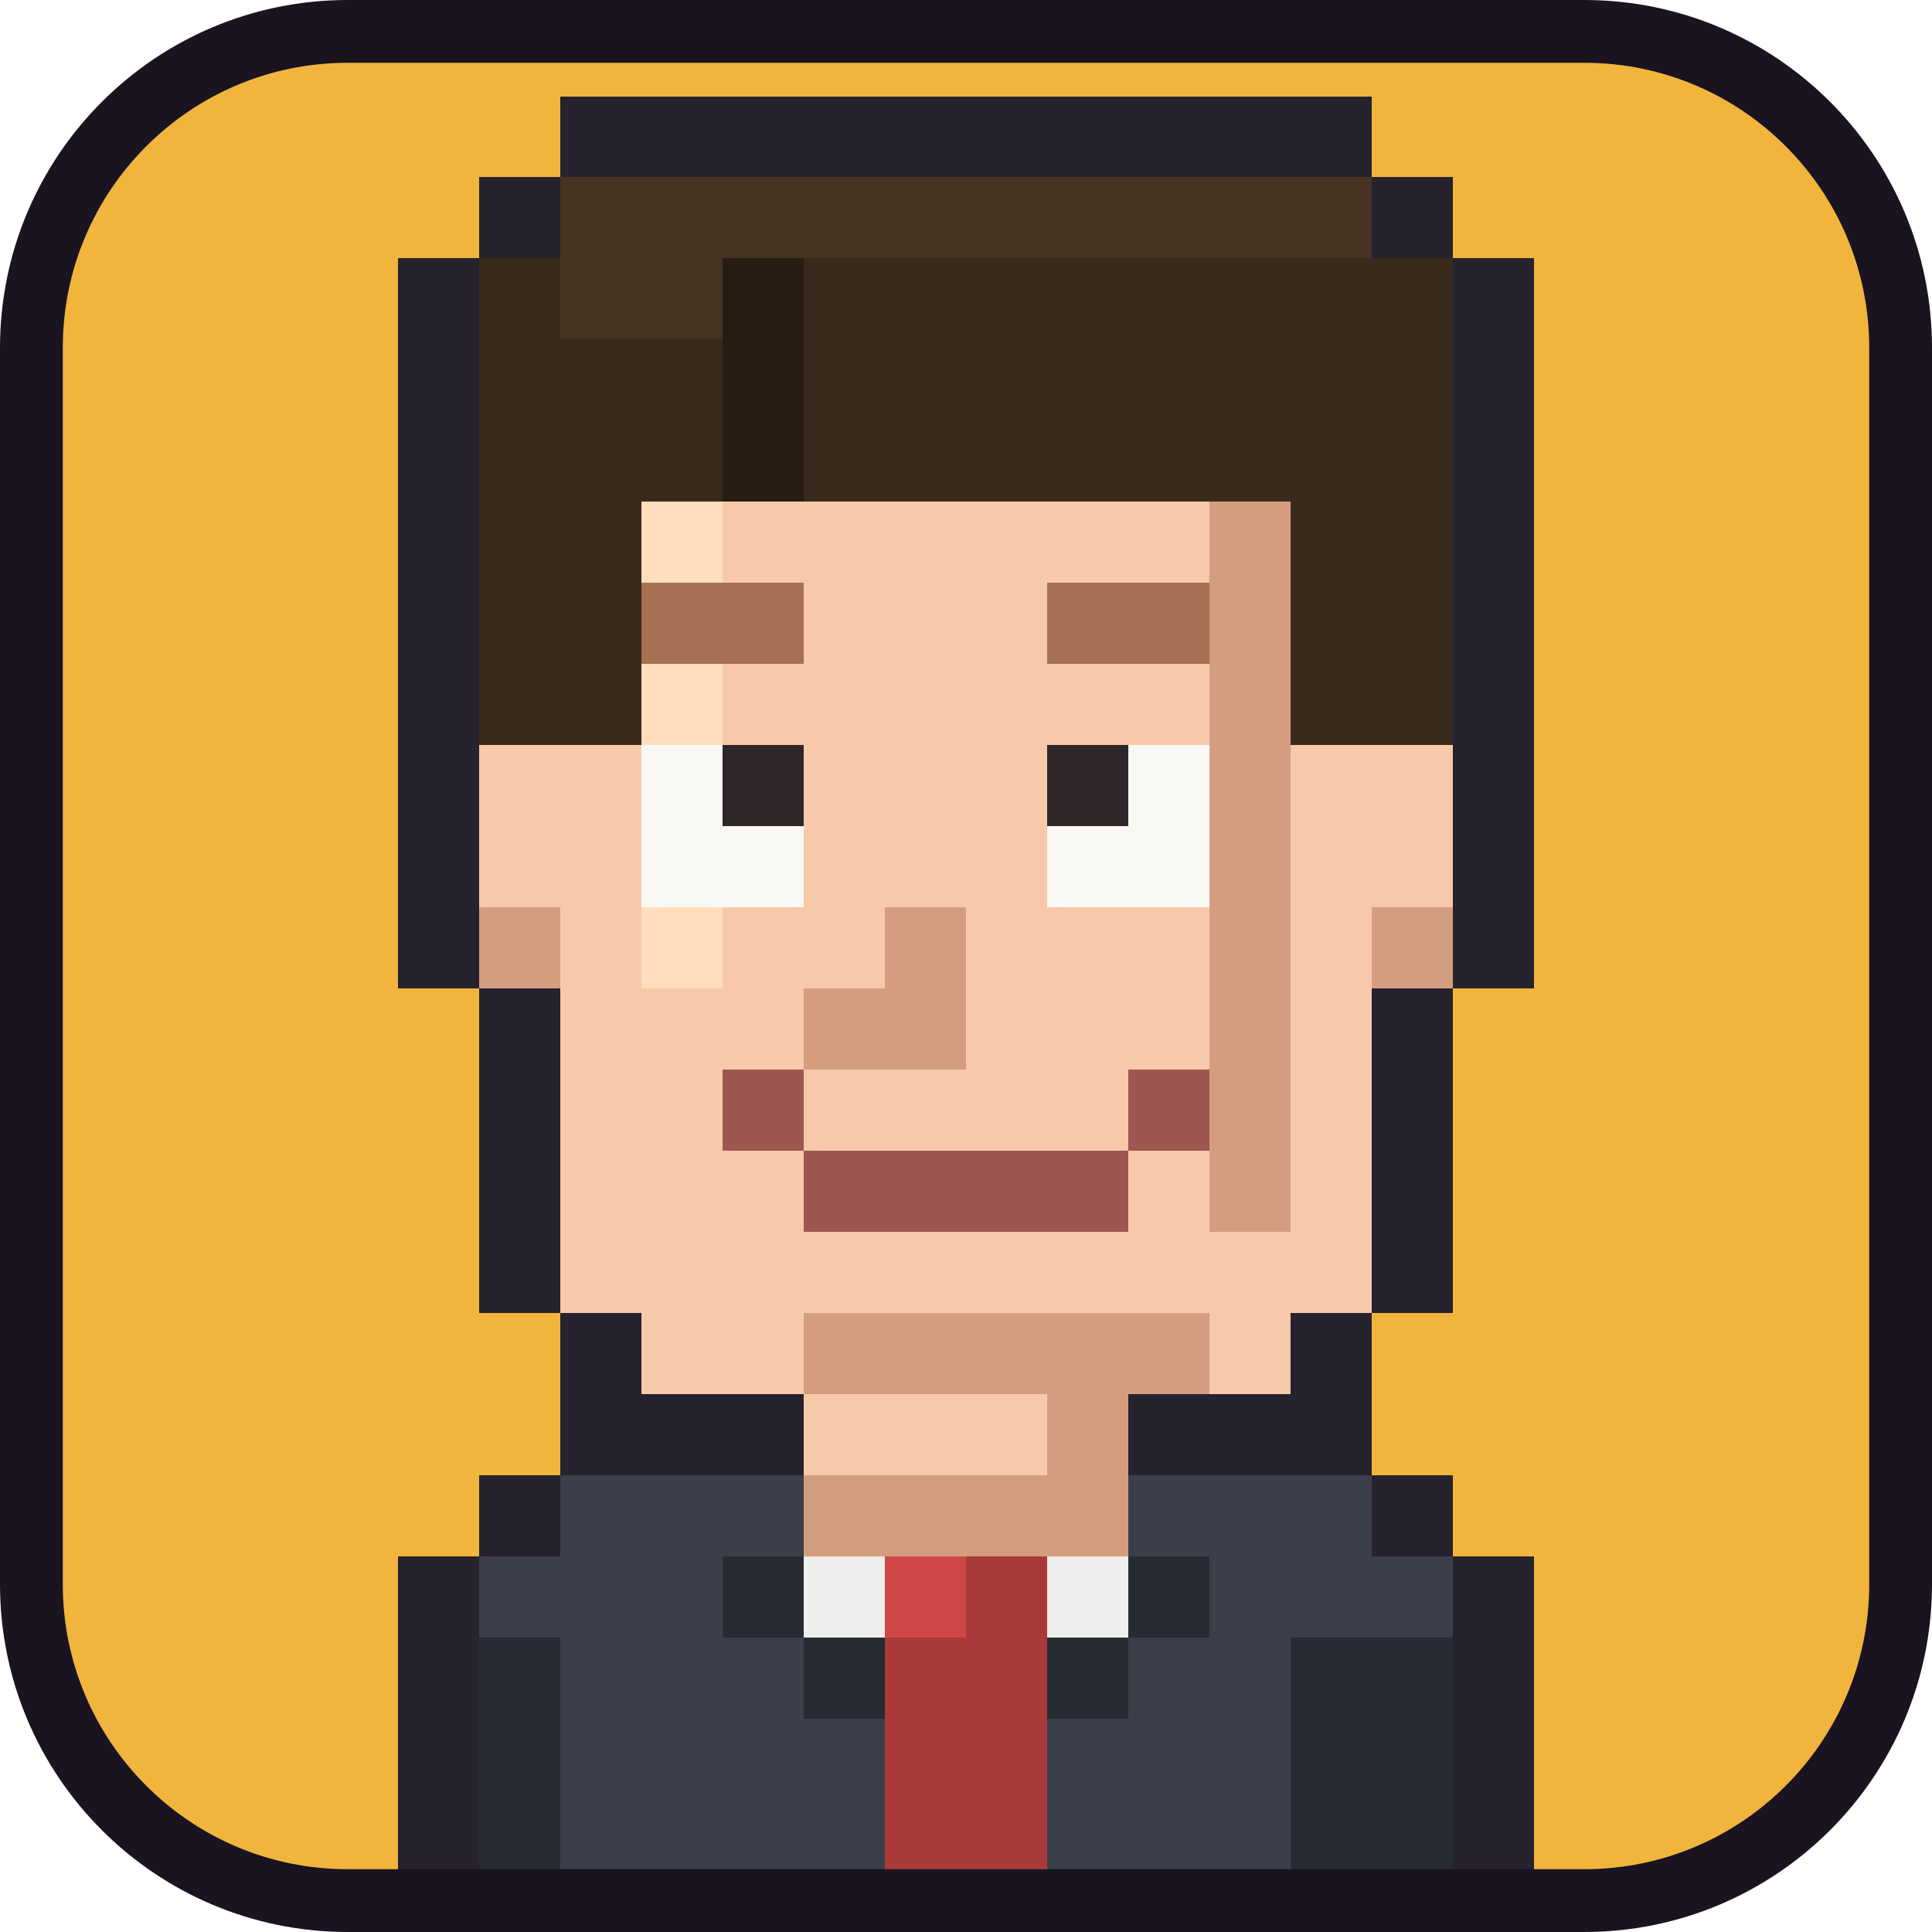
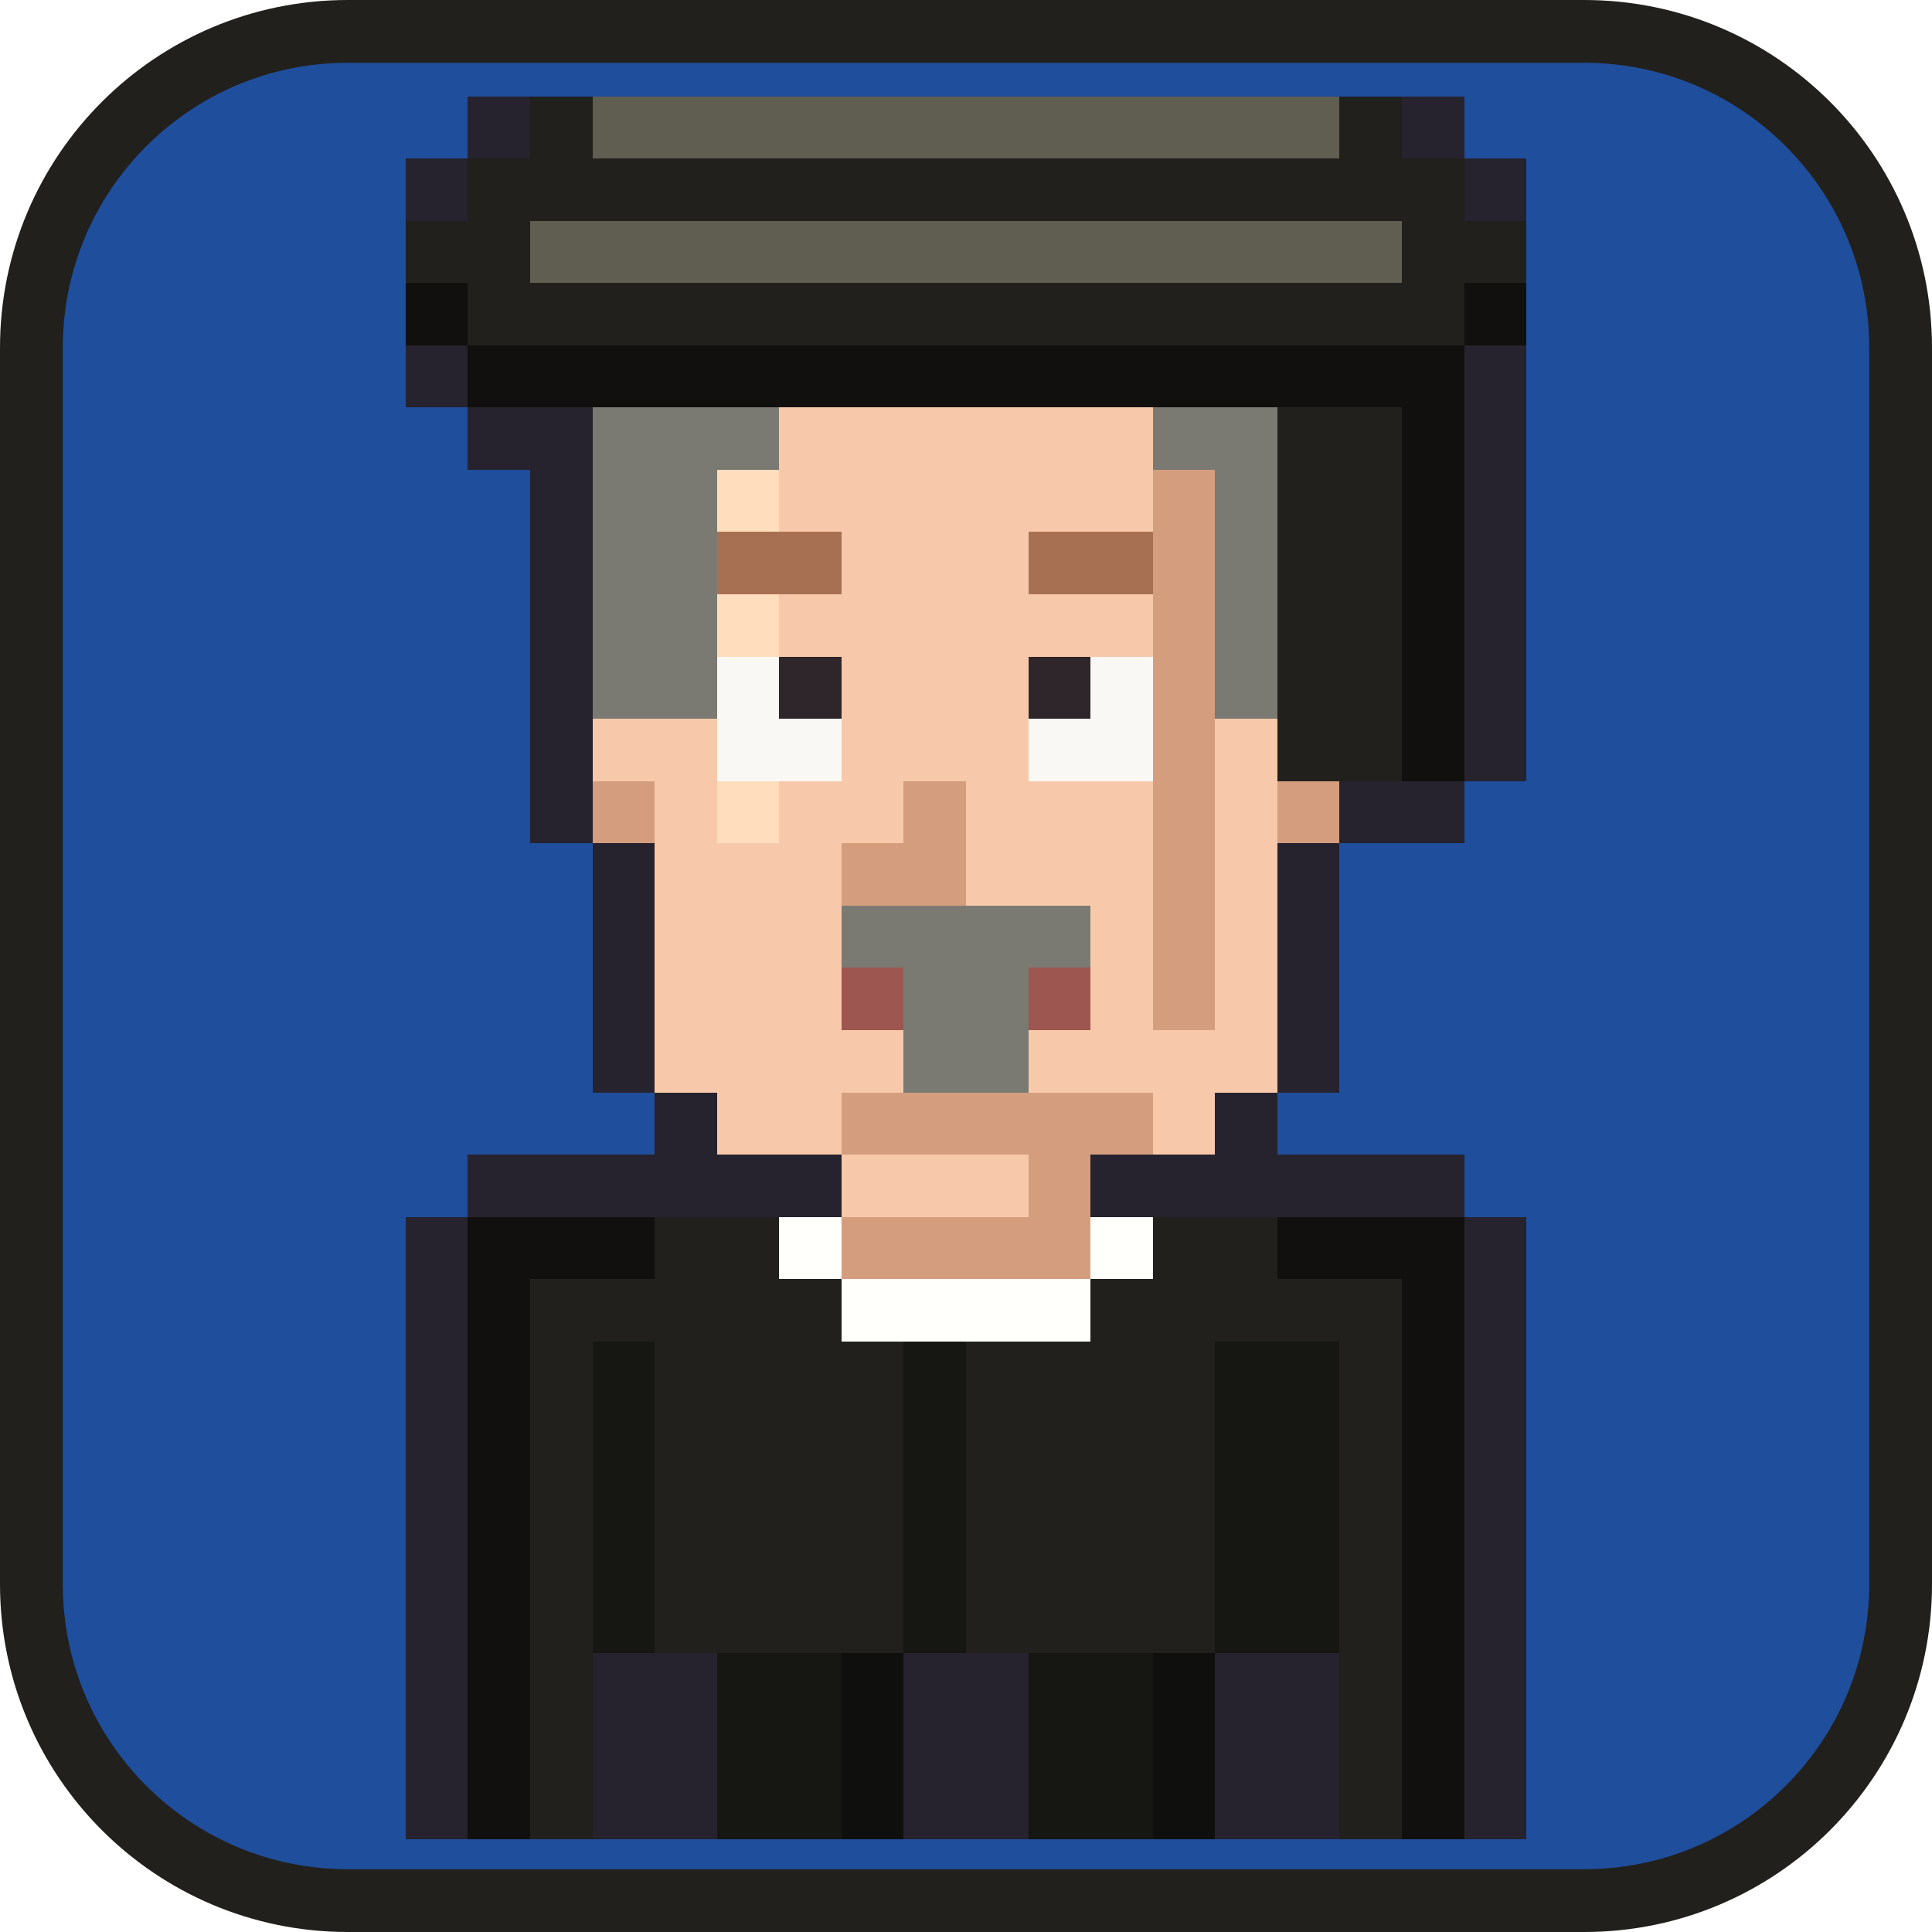
<svg xmlns="http://www.w3.org/2000/svg" width="1024" height="1024" viewBox="0 0 1024 1024" shape-rendering="crispEdges">
  <defs>
    <clipPath id="tile">
      <rect x="16.64" y="16.64" width="990.72" height="990.72" rx="167.68" />
    </clipPath>
  </defs>
  <g clip-path="url(#tile)">
-     <rect x="16.64" y="16.64" width="990.72" height="990.72" fill="#F1B53D" />
-     <rect x="297" y="51" width="430" height="43" fill="#26222E" />
-     <rect x="254" y="94" width="43" height="43" fill="#26222E" />
-     <rect x="297" y="94" width="430" height="43" fill="#473322" />
-     <rect x="727" y="94" width="43" height="43" fill="#26222E" />
-     <rect x="211" y="137" width="43" height="43" fill="#26222E" />
-     <rect x="254" y="137" width="43" height="43" fill="#3A2A1C" />
-     <rect x="297" y="137" width="86" height="43" fill="#473322" />
-     <rect x="383" y="137" width="43" height="43" fill="#271D13" />
-     <rect x="426" y="137" width="344" height="43" fill="#3A2A1C" />
-     <rect x="770" y="137" width="43" height="43" fill="#26222E" />
-     <rect x="211" y="180" width="43" height="43" fill="#26222E" />
-     <rect x="254" y="180" width="129" height="43" fill="#3A2A1C" />
-     <rect x="383" y="180" width="43" height="43" fill="#271D13" />
-     <rect x="426" y="180" width="344" height="43" fill="#3A2A1C" />
-     <rect x="770" y="180" width="43" height="43" fill="#26222E" />
-     <rect x="211" y="223" width="43" height="43" fill="#26222E" />
-     <rect x="254" y="223" width="129" height="43" fill="#3A2A1C" />
-     <rect x="383" y="223" width="43" height="43" fill="#271D13" />
-     <rect x="426" y="223" width="344" height="43" fill="#3A2A1C" />
-     <rect x="770" y="223" width="43" height="43" fill="#26222E" />
-     <rect x="211" y="266" width="43" height="43" fill="#26222E" />
-     <rect x="254" y="266" width="86" height="43" fill="#3A2A1C" />
-     <rect x="340" y="266" width="43" height="43" fill="#FFDDBD" />
-     <rect x="383" y="266" width="258" height="43" fill="#F7C9AA" />
-     <rect x="641" y="266" width="43" height="43" fill="#D49E7E" />
-     <rect x="684" y="266" width="86" height="43" fill="#3A2A1C" />
-     <rect x="770" y="266" width="43" height="43" fill="#26222E" />
-     <rect x="211" y="309" width="43" height="43" fill="#26222E" />
-     <rect x="254" y="309" width="86" height="43" fill="#3A2A1C" />
-     <rect x="340" y="309" width="86" height="43" fill="#A87052" />
-     <rect x="426" y="309" width="129" height="43" fill="#F7C9AA" />
-     <rect x="555" y="309" width="86" height="43" fill="#A87052" />
-     <rect x="641" y="309" width="43" height="43" fill="#D49E7E" />
-     <rect x="684" y="309" width="86" height="43" fill="#3A2A1C" />
-     <rect x="770" y="309" width="43" height="43" fill="#26222E" />
-     <rect x="211" y="352" width="43" height="43" fill="#26222E" />
-     <rect x="254" y="352" width="86" height="43" fill="#3A2A1C" />
-     <rect x="340" y="352" width="43" height="43" fill="#FFDDBD" />
-     <rect x="383" y="352" width="258" height="43" fill="#F7C9AA" />
-     <rect x="641" y="352" width="43" height="43" fill="#D49E7E" />
-     <rect x="684" y="352" width="86" height="43" fill="#3A2A1C" />
-     <rect x="770" y="352" width="43" height="43" fill="#26222E" />
-     <rect x="211" y="395" width="43" height="43" fill="#26222E" />
-     <rect x="254" y="395" width="86" height="43" fill="#F7C9AA" />
-     <rect x="340" y="395" width="43" height="43" fill="#FAF8F4" />
-     <rect x="383" y="395" width="43" height="43" fill="#2E262A" />
-     <rect x="426" y="395" width="129" height="43" fill="#F7C9AA" />
-     <rect x="555" y="395" width="43" height="43" fill="#2E262A" />
-     <rect x="598" y="395" width="43" height="43" fill="#FAF8F4" />
-     <rect x="641" y="395" width="43" height="43" fill="#D49E7E" />
-     <rect x="684" y="395" width="86" height="43" fill="#F7C9AA" />
-     <rect x="770" y="395" width="43" height="43" fill="#26222E" />
-     <rect x="211" y="438" width="43" height="43" fill="#26222E" />
-     <rect x="254" y="438" width="86" height="43" fill="#F7C9AA" />
-     <rect x="340" y="438" width="86" height="43" fill="#FAF8F4" />
-     <rect x="426" y="438" width="129" height="43" fill="#F7C9AA" />
-     <rect x="555" y="438" width="86" height="43" fill="#FAF8F4" />
-     <rect x="641" y="438" width="43" height="43" fill="#D49E7E" />
-     <rect x="684" y="438" width="86" height="43" fill="#F7C9AA" />
-     <rect x="770" y="438" width="43" height="43" fill="#26222E" />
-     <rect x="211" y="481" width="43" height="43" fill="#26222E" />
-     <rect x="254" y="481" width="43" height="43" fill="#D49E7E" />
-     <rect x="297" y="481" width="43" height="43" fill="#F7C9AA" />
-     <rect x="340" y="481" width="43" height="43" fill="#FFDDBD" />
-     <rect x="383" y="481" width="86" height="43" fill="#F7C9AA" />
-     <rect x="469" y="481" width="43" height="43" fill="#D49E7E" />
-     <rect x="512" y="481" width="129" height="43" fill="#F7C9AA" />
-     <rect x="641" y="481" width="43" height="43" fill="#D49E7E" />
-     <rect x="684" y="481" width="43" height="43" fill="#F7C9AA" />
-     <rect x="727" y="481" width="43" height="43" fill="#D49E7E" />
-     <rect x="770" y="481" width="43" height="43" fill="#26222E" />
-     <rect x="254" y="524" width="43" height="43" fill="#26222E" />
-     <rect x="297" y="524" width="129" height="43" fill="#F7C9AA" />
-     <rect x="426" y="524" width="86" height="43" fill="#D49E7E" />
-     <rect x="512" y="524" width="129" height="43" fill="#F7C9AA" />
-     <rect x="641" y="524" width="43" height="43" fill="#D49E7E" />
-     <rect x="684" y="524" width="43" height="43" fill="#F7C9AA" />
-     <rect x="727" y="524" width="43" height="43" fill="#26222E" />
-     <rect x="254" y="567" width="43" height="43" fill="#26222E" />
-     <rect x="297" y="567" width="86" height="43" fill="#F7C9AA" />
-     <rect x="383" y="567" width="43" height="43" fill="#9E5650" />
-     <rect x="426" y="567" width="172" height="43" fill="#F7C9AA" />
-     <rect x="598" y="567" width="43" height="43" fill="#9E5650" />
-     <rect x="641" y="567" width="43" height="43" fill="#D49E7E" />
-     <rect x="684" y="567" width="43" height="43" fill="#F7C9AA" />
-     <rect x="727" y="567" width="43" height="43" fill="#26222E" />
-     <rect x="254" y="610" width="43" height="43" fill="#26222E" />
-     <rect x="297" y="610" width="129" height="43" fill="#F7C9AA" />
-     <rect x="426" y="610" width="172" height="43" fill="#9E5650" />
-     <rect x="598" y="610" width="43" height="43" fill="#F7C9AA" />
-     <rect x="641" y="610" width="43" height="43" fill="#D49E7E" />
-     <rect x="684" y="610" width="43" height="43" fill="#F7C9AA" />
-     <rect x="727" y="610" width="43" height="43" fill="#26222E" />
-     <rect x="254" y="653" width="43" height="43" fill="#26222E" />
-     <rect x="297" y="653" width="430" height="43" fill="#F7C9AA" />
-     <rect x="727" y="653" width="43" height="43" fill="#26222E" />
-     <rect x="297" y="696" width="43" height="43" fill="#26222E" />
-     <rect x="340" y="696" width="86" height="43" fill="#F7C9AA" />
-     <rect x="426" y="696" width="215" height="43" fill="#D49E7E" />
-     <rect x="641" y="696" width="43" height="43" fill="#F7C9AA" />
-     <rect x="684" y="696" width="43" height="43" fill="#26222E" />
-     <rect x="297" y="739" width="129" height="43" fill="#26222E" />
-     <rect x="426" y="739" width="129" height="43" fill="#F7C9AA" />
-     <rect x="555" y="739" width="43" height="43" fill="#D49E7E" />
-     <rect x="598" y="739" width="129" height="43" fill="#26222E" />
-     <rect x="254" y="782" width="43" height="43" fill="#26222E" />
-     <rect x="297" y="782" width="129" height="43" fill="#3A3F4A" />
-     <rect x="426" y="782" width="172" height="43" fill="#D49E7E" />
-     <rect x="598" y="782" width="129" height="43" fill="#3A3F4A" />
-     <rect x="727" y="782" width="43" height="43" fill="#26222E" />
-     <rect x="211" y="825" width="43" height="43" fill="#26222E" />
-     <rect x="254" y="825" width="129" height="43" fill="#3A3F4A" />
-     <rect x="383" y="825" width="43" height="43" fill="#272B32" />
-     <rect x="426" y="825" width="43" height="43" fill="#EEEEEC" />
-     <rect x="469" y="825" width="43" height="43" fill="#CF4747" />
-     <rect x="512" y="825" width="43" height="43" fill="#AA3A3A" />
-     <rect x="555" y="825" width="43" height="43" fill="#EEEEEC" />
-     <rect x="598" y="825" width="43" height="43" fill="#272B32" />
-     <rect x="641" y="825" width="129" height="43" fill="#3A3F4A" />
-     <rect x="770" y="825" width="43" height="43" fill="#26222E" />
-     <rect x="211" y="868" width="43" height="43" fill="#26222E" />
-     <rect x="254" y="868" width="43" height="43" fill="#272B32" />
-     <rect x="297" y="868" width="129" height="43" fill="#3A3F4A" />
-     <rect x="426" y="868" width="43" height="43" fill="#272B32" />
-     <rect x="469" y="868" width="86" height="43" fill="#AA3A3A" />
-     <rect x="555" y="868" width="43" height="43" fill="#272B32" />
-     <rect x="598" y="868" width="86" height="43" fill="#3A3F4A" />
-     <rect x="684" y="868" width="86" height="43" fill="#272B32" />
-     <rect x="770" y="868" width="43" height="43" fill="#26222E" />
-     <rect x="211" y="911" width="43" height="43" fill="#26222E" />
-     <rect x="254" y="911" width="43" height="43" fill="#272B32" />
-     <rect x="297" y="911" width="172" height="43" fill="#3A3F4A" />
-     <rect x="469" y="911" width="86" height="43" fill="#AA3A3A" />
-     <rect x="555" y="911" width="129" height="43" fill="#3A3F4A" />
-     <rect x="684" y="911" width="86" height="43" fill="#272B32" />
-     <rect x="770" y="911" width="43" height="43" fill="#26222E" />
-     <rect x="211" y="954" width="43" height="43" fill="#26222E" />
-     <rect x="254" y="954" width="43" height="43" fill="#272B32" />
-     <rect x="297" y="954" width="172" height="43" fill="#3A3F4A" />
-     <rect x="469" y="954" width="86" height="43" fill="#AA3A3A" />
-     <rect x="555" y="954" width="129" height="43" fill="#3A3F4A" />
-     <rect x="684" y="954" width="86" height="43" fill="#272B32" />
-     <rect x="770" y="954" width="43" height="43" fill="#26222E" />
-     <rect x="211" y="997" width="43" height="43" fill="#26222E" />
-     <rect x="254" y="997" width="43" height="43" fill="#272B32" />
-     <rect x="297" y="997" width="172" height="43" fill="#3A3F4A" />
-     <rect x="469" y="997" width="86" height="43" fill="#AA3A3A" />
-     <rect x="555" y="997" width="129" height="43" fill="#3A3F4A" />
-     <rect x="684" y="997" width="86" height="43" fill="#272B32" />
-     <rect x="770" y="997" width="43" height="43" fill="#26222E" />
-     <rect x="211" y="1040" width="43" height="43" fill="#26222E" />
-     <rect x="254" y="1040" width="43" height="43" fill="#272B32" />
-     <rect x="297" y="1040" width="172" height="43" fill="#3A3F4A" />
-     <rect x="469" y="1040" width="86" height="43" fill="#AA3A3A" />
-     <rect x="555" y="1040" width="129" height="43" fill="#3A3F4A" />
-     <rect x="684" y="1040" width="86" height="43" fill="#272B32" />
-     <rect x="770" y="1040" width="43" height="43" fill="#26222E" />
-     <rect x="254" y="1083" width="86" height="43" fill="#26222E" />
-     <rect x="340" y="1083" width="86" height="43" fill="#272B32" />
-     <rect x="426" y="1083" width="43" height="43" fill="#1B1D22" />
-     <rect x="469" y="1083" width="86" height="43" fill="#26222E" />
-     <rect x="555" y="1083" width="86" height="43" fill="#272B32" />
-     <rect x="641" y="1083" width="43" height="43" fill="#1B1D22" />
-     <rect x="684" y="1083" width="86" height="43" fill="#26222E" />
-     <rect x="297" y="1126" width="43" height="43" fill="#26222E" />
-     <rect x="340" y="1126" width="86" height="43" fill="#272B32" />
-     <rect x="426" y="1126" width="43" height="43" fill="#1B1D22" />
-     <rect x="469" y="1126" width="86" height="43" fill="#26222E" />
-     <rect x="555" y="1126" width="86" height="43" fill="#272B32" />
-     <rect x="641" y="1126" width="43" height="43" fill="#1B1D22" />
-     <rect x="684" y="1126" width="43" height="43" fill="#26222E" />
-     <rect x="297" y="1169" width="43" height="43" fill="#26222E" />
-     <rect x="340" y="1169" width="86" height="43" fill="#272B32" />
-     <rect x="426" y="1169" width="43" height="43" fill="#1B1D22" />
-     <rect x="469" y="1169" width="86" height="43" fill="#26222E" />
-     <rect x="555" y="1169" width="86" height="43" fill="#272B32" />
-     <rect x="641" y="1169" width="43" height="43" fill="#1B1D22" />
-     <rect x="684" y="1169" width="43" height="43" fill="#26222E" />
+     <rect x="16.64" y="16.64" width="990.72" height="990.72" fill="#1F4E9C" />
+     <rect x="248" y="51" width="33" height="33" fill="#26222E" />
+     <rect x="281" y="51" width="33" height="33" fill="#21201C" />
+     <rect x="314" y="51" width="396" height="33" fill="#605D51" />
+     <rect x="710" y="51" width="33" height="33" fill="#21201C" />
+     <rect x="743" y="51" width="33" height="33" fill="#26222E" />
+     <rect x="809" y="51" width="0" height="33" fill="#26222E" />
+     <rect x="215" y="84" width="33" height="33" fill="#26222E" />
+     <rect x="248" y="84" width="528" height="33" fill="#21201C" />
+     <rect x="776" y="84" width="33" height="33" fill="#26222E" />
+     <rect x="809" y="84" width="0" height="33" fill="#21201C" />
+     <rect x="215" y="117" width="66" height="33" fill="#21201C" />
+     <rect x="281" y="117" width="462" height="33" fill="#605D51" />
+     <rect x="743" y="117" width="66" height="33" fill="#21201C" />
+     <rect x="809" y="117" width="0" height="33" fill="#11100E" />
+     <rect x="215" y="150" width="33" height="33" fill="#11100E" />
+     <rect x="248" y="150" width="528" height="33" fill="#21201C" />
+     <rect x="776" y="150" width="33" height="33" fill="#11100E" />
+     <rect x="809" y="150" width="0" height="33" fill="#26222E" />
+     <rect x="215" y="183" width="33" height="33" fill="#26222E" />
+     <rect x="248" y="183" width="528" height="33" fill="#11100E" />
+     <rect x="776" y="183" width="33" height="33" fill="#26222E" />
+     <rect x="248" y="216" width="66" height="33" fill="#26222E" />
+     <rect x="314" y="216" width="99" height="33" fill="#7A7A72" />
+     <rect x="413" y="216" width="198" height="33" fill="#F7C9AA" />
+     <rect x="611" y="216" width="66" height="33" fill="#7A7A72" />
+     <rect x="677" y="216" width="66" height="33" fill="#21201C" />
+     <rect x="743" y="216" width="33" height="33" fill="#11100E" />
+     <rect x="776" y="216" width="33" height="33" fill="#26222E" />
+     <rect x="281" y="249" width="33" height="33" fill="#26222E" />
+     <rect x="314" y="249" width="66" height="33" fill="#7A7A72" />
+     <rect x="380" y="249" width="33" height="33" fill="#FFDDBD" />
+     <rect x="413" y="249" width="198" height="33" fill="#F7C9AA" />
+     <rect x="611" y="249" width="33" height="33" fill="#D49E7E" />
+     <rect x="644" y="249" width="33" height="33" fill="#7A7A72" />
+     <rect x="677" y="249" width="66" height="33" fill="#21201C" />
+     <rect x="743" y="249" width="33" height="33" fill="#11100E" />
+     <rect x="776" y="249" width="33" height="33" fill="#26222E" />
+     <rect x="281" y="282" width="33" height="33" fill="#26222E" />
+     <rect x="314" y="282" width="66" height="33" fill="#7A7A72" />
+     <rect x="380" y="282" width="66" height="33" fill="#A87052" />
+     <rect x="446" y="282" width="99" height="33" fill="#F7C9AA" />
+     <rect x="545" y="282" width="66" height="33" fill="#A87052" />
+     <rect x="611" y="282" width="33" height="33" fill="#D49E7E" />
+     <rect x="644" y="282" width="33" height="33" fill="#7A7A72" />
+     <rect x="677" y="282" width="66" height="33" fill="#21201C" />
+     <rect x="743" y="282" width="33" height="33" fill="#11100E" />
+     <rect x="776" y="282" width="33" height="33" fill="#26222E" />
+     <rect x="281" y="315" width="33" height="33" fill="#26222E" />
+     <rect x="314" y="315" width="66" height="33" fill="#7A7A72" />
+     <rect x="380" y="315" width="33" height="33" fill="#FFDDBD" />
+     <rect x="413" y="315" width="198" height="33" fill="#F7C9AA" />
+     <rect x="611" y="315" width="33" height="33" fill="#D49E7E" />
+     <rect x="644" y="315" width="33" height="33" fill="#7A7A72" />
+     <rect x="677" y="315" width="66" height="33" fill="#21201C" />
+     <rect x="743" y="315" width="33" height="33" fill="#11100E" />
+     <rect x="776" y="315" width="33" height="33" fill="#26222E" />
+     <rect x="281" y="348" width="33" height="33" fill="#26222E" />
+     <rect x="314" y="348" width="66" height="33" fill="#7A7A72" />
+     <rect x="380" y="348" width="33" height="33" fill="#FAF8F4" />
+     <rect x="413" y="348" width="33" height="33" fill="#2E262A" />
+     <rect x="446" y="348" width="99" height="33" fill="#F7C9AA" />
+     <rect x="545" y="348" width="33" height="33" fill="#2E262A" />
+     <rect x="578" y="348" width="33" height="33" fill="#FAF8F4" />
+     <rect x="611" y="348" width="33" height="33" fill="#D49E7E" />
+     <rect x="644" y="348" width="33" height="33" fill="#7A7A72" />
+     <rect x="677" y="348" width="66" height="33" fill="#21201C" />
+     <rect x="743" y="348" width="33" height="33" fill="#11100E" />
+     <rect x="776" y="348" width="33" height="33" fill="#26222E" />
+     <rect x="281" y="381" width="33" height="33" fill="#26222E" />
+     <rect x="314" y="381" width="66" height="33" fill="#F7C9AA" />
+     <rect x="380" y="381" width="66" height="33" fill="#FAF8F4" />
+     <rect x="446" y="381" width="99" height="33" fill="#F7C9AA" />
+     <rect x="545" y="381" width="66" height="33" fill="#FAF8F4" />
+     <rect x="611" y="381" width="33" height="33" fill="#D49E7E" />
+     <rect x="644" y="381" width="33" height="33" fill="#F7C9AA" />
+     <rect x="677" y="381" width="66" height="33" fill="#21201C" />
+     <rect x="743" y="381" width="33" height="33" fill="#11100E" />
+     <rect x="776" y="381" width="33" height="33" fill="#26222E" />
+     <rect x="281" y="414" width="33" height="33" fill="#26222E" />
+     <rect x="314" y="414" width="33" height="33" fill="#D49E7E" />
+     <rect x="347" y="414" width="33" height="33" fill="#F7C9AA" />
+     <rect x="380" y="414" width="33" height="33" fill="#FFDDBD" />
+     <rect x="413" y="414" width="66" height="33" fill="#F7C9AA" />
+     <rect x="479" y="414" width="33" height="33" fill="#D49E7E" />
+     <rect x="512" y="414" width="99" height="33" fill="#F7C9AA" />
+     <rect x="611" y="414" width="33" height="33" fill="#D49E7E" />
+     <rect x="644" y="414" width="33" height="33" fill="#F7C9AA" />
+     <rect x="677" y="414" width="33" height="33" fill="#D49E7E" />
+     <rect x="710" y="414" width="66" height="33" fill="#26222E" />
+     <rect x="314" y="447" width="33" height="33" fill="#26222E" />
+     <rect x="347" y="447" width="99" height="33" fill="#F7C9AA" />
+     <rect x="446" y="447" width="66" height="33" fill="#D49E7E" />
+     <rect x="512" y="447" width="99" height="33" fill="#F7C9AA" />
+     <rect x="611" y="447" width="33" height="33" fill="#D49E7E" />
+     <rect x="644" y="447" width="33" height="33" fill="#F7C9AA" />
+     <rect x="677" y="447" width="33" height="33" fill="#26222E" />
+     <rect x="314" y="480" width="33" height="33" fill="#26222E" />
+     <rect x="347" y="480" width="99" height="33" fill="#F7C9AA" />
+     <rect x="446" y="480" width="132" height="33" fill="#7A7A72" />
+     <rect x="578" y="480" width="33" height="33" fill="#F7C9AA" />
+     <rect x="611" y="480" width="33" height="33" fill="#D49E7E" />
+     <rect x="644" y="480" width="33" height="33" fill="#F7C9AA" />
+     <rect x="677" y="480" width="33" height="33" fill="#26222E" />
+     <rect x="314" y="513" width="33" height="33" fill="#26222E" />
+     <rect x="347" y="513" width="99" height="33" fill="#F7C9AA" />
+     <rect x="446" y="513" width="33" height="33" fill="#9E5650" />
+     <rect x="479" y="513" width="66" height="33" fill="#7A7A72" />
+     <rect x="545" y="513" width="33" height="33" fill="#9E5650" />
+     <rect x="578" y="513" width="33" height="33" fill="#F7C9AA" />
+     <rect x="611" y="513" width="33" height="33" fill="#D49E7E" />
+     <rect x="644" y="513" width="33" height="33" fill="#F7C9AA" />
+     <rect x="677" y="513" width="33" height="33" fill="#26222E" />
+     <rect x="314" y="546" width="33" height="33" fill="#26222E" />
+     <rect x="347" y="546" width="132" height="33" fill="#F7C9AA" />
+     <rect x="479" y="546" width="66" height="33" fill="#7A7A72" />
+     <rect x="545" y="546" width="132" height="33" fill="#F7C9AA" />
+     <rect x="677" y="546" width="33" height="33" fill="#26222E" />
+     <rect x="347" y="579" width="33" height="33" fill="#26222E" />
+     <rect x="380" y="579" width="66" height="33" fill="#F7C9AA" />
+     <rect x="446" y="579" width="165" height="33" fill="#D49E7E" />
+     <rect x="611" y="579" width="33" height="33" fill="#F7C9AA" />
+     <rect x="644" y="579" width="33" height="33" fill="#26222E" />
+     <rect x="248" y="612" width="198" height="33" fill="#26222E" />
+     <rect x="446" y="612" width="99" height="33" fill="#F7C9AA" />
+     <rect x="545" y="612" width="33" height="33" fill="#D49E7E" />
+     <rect x="578" y="612" width="198" height="33" fill="#26222E" />
+     <rect x="809" y="612" width="0" height="33" fill="#26222E" />
+     <rect x="215" y="645" width="33" height="33" fill="#26222E" />
+     <rect x="248" y="645" width="99" height="33" fill="#11100E" />
+     <rect x="347" y="645" width="66" height="33" fill="#21201C" />
+     <rect x="413" y="645" width="33" height="33" fill="#FFFFFB" />
+     <rect x="446" y="645" width="132" height="33" fill="#D49E7E" />
+     <rect x="578" y="645" width="33" height="33" fill="#FFFFFB" />
+     <rect x="611" y="645" width="66" height="33" fill="#21201C" />
+     <rect x="677" y="645" width="99" height="33" fill="#11100E" />
+     <rect x="776" y="645" width="33" height="33" fill="#26222E" />
+     <rect x="215" y="678" width="33" height="33" fill="#26222E" />
+     <rect x="248" y="678" width="33" height="33" fill="#11100E" />
+     <rect x="281" y="678" width="165" height="33" fill="#21201C" />
+     <rect x="446" y="678" width="132" height="33" fill="#FFFFFB" />
+     <rect x="578" y="678" width="165" height="33" fill="#21201C" />
+     <rect x="743" y="678" width="33" height="33" fill="#11100E" />
+     <rect x="776" y="678" width="33" height="33" fill="#26222E" />
+     <rect x="215" y="711" width="33" height="33" fill="#26222E" />
+     <rect x="248" y="711" width="33" height="33" fill="#11100E" />
+     <rect x="281" y="711" width="33" height="33" fill="#21201C" />
+     <rect x="314" y="711" width="33" height="33" fill="#161613" />
+     <rect x="347" y="711" width="132" height="33" fill="#21201C" />
+     <rect x="479" y="711" width="33" height="33" fill="#161613" />
+     <rect x="512" y="711" width="132" height="33" fill="#21201C" />
+     <rect x="644" y="711" width="66" height="33" fill="#161613" />
+     <rect x="710" y="711" width="33" height="33" fill="#21201C" />
+     <rect x="743" y="711" width="33" height="33" fill="#11100E" />
+     <rect x="776" y="711" width="33" height="33" fill="#26222E" />
+     <rect x="215" y="744" width="33" height="33" fill="#26222E" />
+     <rect x="248" y="744" width="33" height="33" fill="#11100E" />
+     <rect x="281" y="744" width="33" height="33" fill="#21201C" />
+     <rect x="314" y="744" width="33" height="33" fill="#161613" />
+     <rect x="347" y="744" width="132" height="33" fill="#21201C" />
+     <rect x="479" y="744" width="33" height="33" fill="#161613" />
+     <rect x="512" y="744" width="132" height="33" fill="#21201C" />
+     <rect x="644" y="744" width="66" height="33" fill="#161613" />
+     <rect x="710" y="744" width="33" height="33" fill="#21201C" />
+     <rect x="743" y="744" width="33" height="33" fill="#11100E" />
+     <rect x="776" y="744" width="33" height="33" fill="#26222E" />
+     <rect x="215" y="777" width="33" height="33" fill="#26222E" />
+     <rect x="248" y="777" width="33" height="33" fill="#11100E" />
+     <rect x="281" y="777" width="33" height="33" fill="#21201C" />
+     <rect x="314" y="777" width="33" height="33" fill="#161613" />
+     <rect x="347" y="777" width="132" height="33" fill="#21201C" />
+     <rect x="479" y="777" width="33" height="33" fill="#161613" />
+     <rect x="512" y="777" width="132" height="33" fill="#21201C" />
+     <rect x="644" y="777" width="66" height="33" fill="#161613" />
+     <rect x="710" y="777" width="33" height="33" fill="#21201C" />
+     <rect x="743" y="777" width="33" height="33" fill="#11100E" />
+     <rect x="776" y="777" width="33" height="33" fill="#26222E" />
+     <rect x="215" y="810" width="33" height="33" fill="#26222E" />
+     <rect x="248" y="810" width="33" height="33" fill="#11100E" />
+     <rect x="281" y="810" width="33" height="33" fill="#21201C" />
+     <rect x="314" y="810" width="33" height="33" fill="#161613" />
+     <rect x="347" y="810" width="132" height="33" fill="#21201C" />
+     <rect x="479" y="810" width="33" height="33" fill="#161613" />
+     <rect x="512" y="810" width="132" height="33" fill="#21201C" />
+     <rect x="644" y="810" width="66" height="33" fill="#161613" />
+     <rect x="710" y="810" width="33" height="33" fill="#21201C" />
+     <rect x="743" y="810" width="33" height="33" fill="#11100E" />
+     <rect x="776" y="810" width="33" height="33" fill="#26222E" />
+     <rect x="215" y="843" width="33" height="33" fill="#26222E" />
+     <rect x="248" y="843" width="33" height="33" fill="#11100E" />
+     <rect x="281" y="843" width="33" height="33" fill="#21201C" />
+     <rect x="314" y="843" width="33" height="33" fill="#161613" />
+     <rect x="347" y="843" width="132" height="33" fill="#21201C" />
+     <rect x="479" y="843" width="33" height="33" fill="#161613" />
+     <rect x="512" y="843" width="132" height="33" fill="#21201C" />
+     <rect x="644" y="843" width="66" height="33" fill="#161613" />
+     <rect x="710" y="843" width="33" height="33" fill="#21201C" />
+     <rect x="743" y="843" width="33" height="33" fill="#11100E" />
+     <rect x="776" y="843" width="33" height="33" fill="#26222E" />
+     <rect x="215" y="876" width="33" height="33" fill="#26222E" />
+     <rect x="248" y="876" width="33" height="33" fill="#11100E" />
+     <rect x="281" y="876" width="33" height="33" fill="#21201C" />
+     <rect x="314" y="876" width="66" height="33" fill="#26222E" />
+     <rect x="380" y="876" width="66" height="33" fill="#161613" />
+     <rect x="446" y="876" width="33" height="33" fill="#0F0F0D" />
+     <rect x="479" y="876" width="66" height="33" fill="#26222E" />
+     <rect x="545" y="876" width="66" height="33" fill="#161613" />
+     <rect x="611" y="876" width="33" height="33" fill="#0F0F0D" />
+     <rect x="644" y="876" width="66" height="33" fill="#26222E" />
+     <rect x="710" y="876" width="33" height="33" fill="#21201C" />
+     <rect x="743" y="876" width="33" height="33" fill="#11100E" />
+     <rect x="776" y="876" width="33" height="33" fill="#26222E" />
+     <rect x="215" y="909" width="33" height="33" fill="#26222E" />
+     <rect x="248" y="909" width="33" height="33" fill="#11100E" />
+     <rect x="281" y="909" width="33" height="33" fill="#21201C" />
+     <rect x="314" y="909" width="66" height="33" fill="#26222E" />
+     <rect x="380" y="909" width="66" height="33" fill="#161613" />
+     <rect x="446" y="909" width="33" height="33" fill="#0F0F0D" />
+     <rect x="479" y="909" width="66" height="33" fill="#26222E" />
+     <rect x="545" y="909" width="66" height="33" fill="#161613" />
+     <rect x="611" y="909" width="33" height="33" fill="#0F0F0D" />
+     <rect x="644" y="909" width="66" height="33" fill="#26222E" />
+     <rect x="710" y="909" width="33" height="33" fill="#21201C" />
+     <rect x="743" y="909" width="33" height="33" fill="#11100E" />
+     <rect x="776" y="909" width="33" height="33" fill="#26222E" />
+     <rect x="215" y="942" width="33" height="33" fill="#26222E" />
+     <rect x="248" y="942" width="33" height="33" fill="#11100E" />
+     <rect x="281" y="942" width="33" height="33" fill="#21201C" />
+     <rect x="314" y="942" width="66" height="33" fill="#26222E" />
+     <rect x="380" y="942" width="66" height="33" fill="#161613" />
+     <rect x="446" y="942" width="33" height="33" fill="#0F0F0D" />
+     <rect x="479" y="942" width="66" height="33" fill="#26222E" />
+     <rect x="545" y="942" width="66" height="33" fill="#161613" />
+     <rect x="611" y="942" width="33" height="33" fill="#0F0F0D" />
+     <rect x="644" y="942" width="66" height="33" fill="#26222E" />
+     <rect x="710" y="942" width="33" height="33" fill="#21201C" />
+     <rect x="743" y="942" width="33" height="33" fill="#11100E" />
+     <rect x="776" y="942" width="33" height="33" fill="#26222E" />
  </g>
-   <rect x="16.64" y="16.64" width="990.72" height="990.72" rx="167.68" fill="none" stroke="#1A1320" stroke-width="33.28" shape-rendering="geometricPrecision" />
+   <rect x="16.64" y="16.64" width="990.72" height="990.72" rx="167.68" fill="none" stroke="#21201C" stroke-width="33.28" shape-rendering="geometricPrecision" />
</svg>
